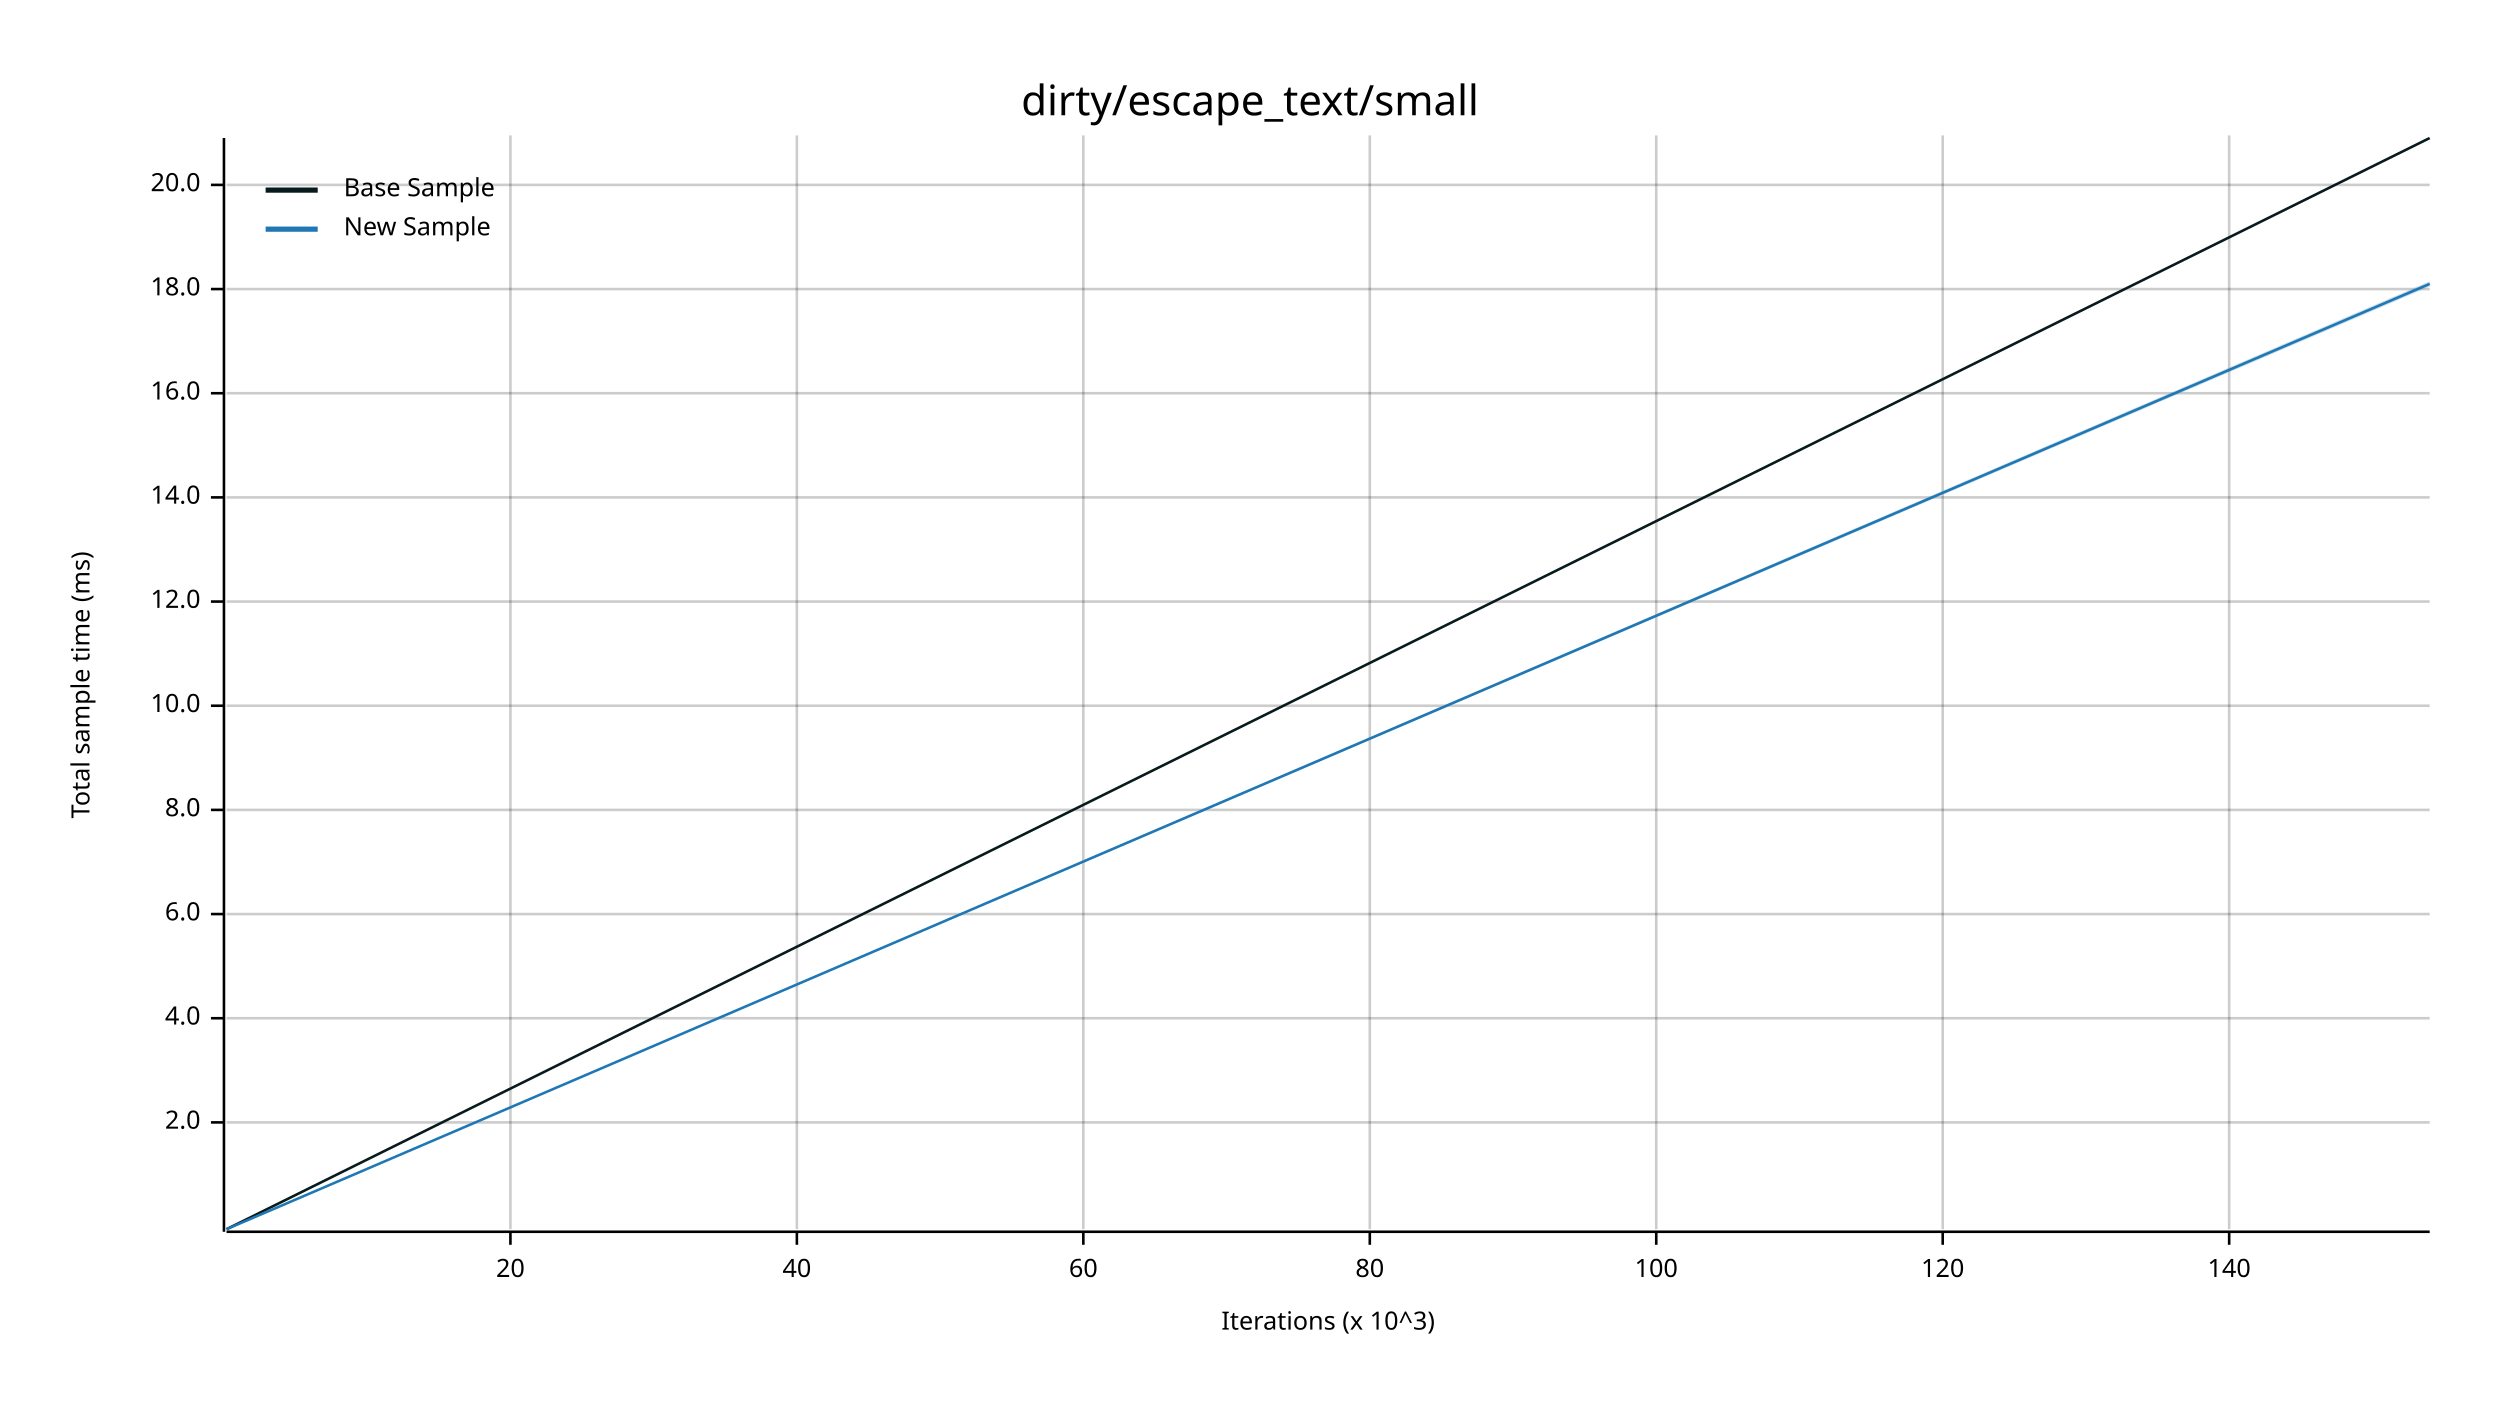
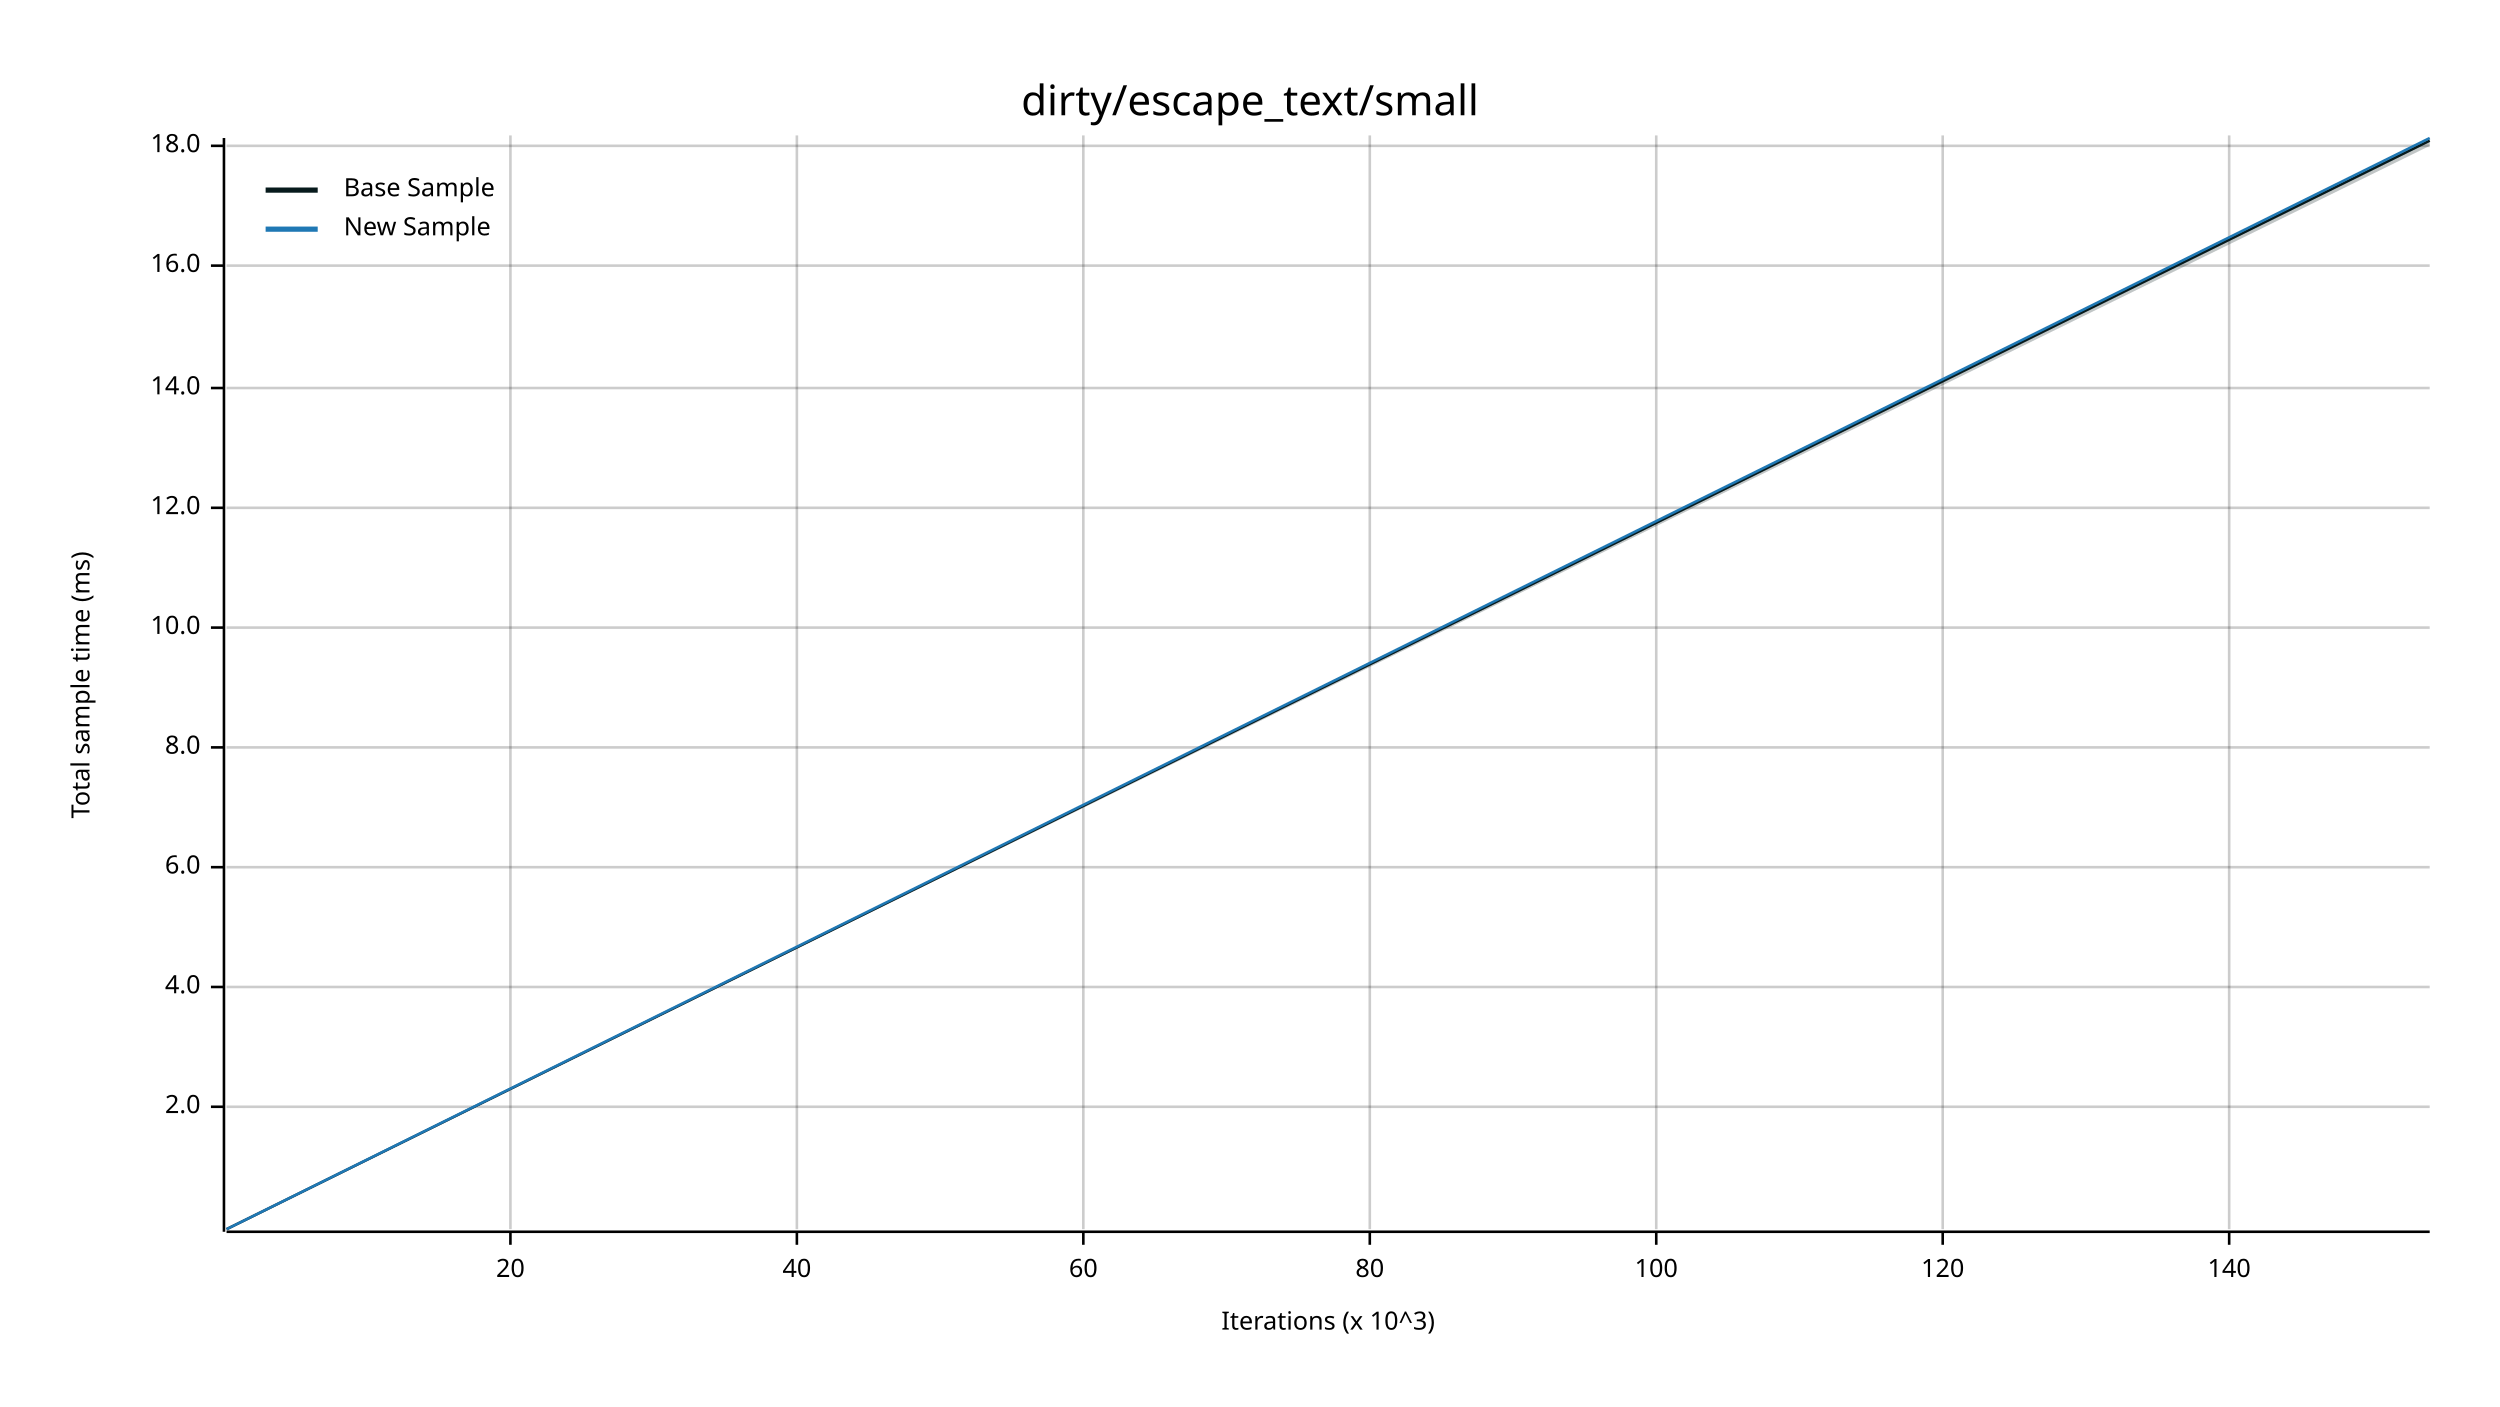
<svg xmlns="http://www.w3.org/2000/svg" width="960" height="540" viewBox="0 0 960 540">
  <text x="480" y="32" dy="0.76em" text-anchor="middle" font-family="sans-serif" font-size="16.129" opacity="1" fill="#000000">
dirty/escape_text/small
</text>
  <text x="27" y="263" dy="0.76em" text-anchor="middle" font-family="sans-serif" font-size="9.677" opacity="1" fill="#000000" transform="rotate(270, 27, 263)">
Total sample time (ms)
</text>
  <text x="510" y="513" dy="-0.5ex" text-anchor="middle" font-family="sans-serif" font-size="9.677" opacity="1" fill="#000000">
Iterations (x 10^3)
</text>
  <line opacity="0.2" stroke="#000000" stroke-width="1" x1="196" y1="472" x2="196" y2="52" />
  <line opacity="0.2" stroke="#000000" stroke-width="1" x1="306" y1="472" x2="306" y2="52" />
  <line opacity="0.2" stroke="#000000" stroke-width="1" x1="416" y1="472" x2="416" y2="52" />
  <line opacity="0.2" stroke="#000000" stroke-width="1" x1="526" y1="472" x2="526" y2="52" />
  <line opacity="0.2" stroke="#000000" stroke-width="1" x1="636" y1="472" x2="636" y2="52" />
  <line opacity="0.2" stroke="#000000" stroke-width="1" x1="746" y1="472" x2="746" y2="52" />
  <line opacity="0.2" stroke="#000000" stroke-width="1" x1="856" y1="472" x2="856" y2="52" />
-   <line opacity="0.2" stroke="#000000" stroke-width="1" x1="87" y1="431" x2="933" y2="431" />
-   <line opacity="0.2" stroke="#000000" stroke-width="1" x1="87" y1="391" x2="933" y2="391" />
-   <line opacity="0.2" stroke="#000000" stroke-width="1" x1="87" y1="351" x2="933" y2="351" />
-   <line opacity="0.2" stroke="#000000" stroke-width="1" x1="87" y1="311" x2="933" y2="311" />
-   <line opacity="0.2" stroke="#000000" stroke-width="1" x1="87" y1="271" x2="933" y2="271" />
-   <line opacity="0.2" stroke="#000000" stroke-width="1" x1="87" y1="231" x2="933" y2="231" />
-   <line opacity="0.2" stroke="#000000" stroke-width="1" x1="87" y1="191" x2="933" y2="191" />
-   <line opacity="0.2" stroke="#000000" stroke-width="1" x1="87" y1="151" x2="933" y2="151" />
-   <line opacity="0.2" stroke="#000000" stroke-width="1" x1="87" y1="111" x2="933" y2="111" />
-   <line opacity="0.2" stroke="#000000" stroke-width="1" x1="87" y1="71" x2="933" y2="71" />
+   <line opacity="0.2" stroke="#000000" stroke-width="1" x1="87" y1="425" x2="933" y2="425" />
+   <line opacity="0.2" stroke="#000000" stroke-width="1" x1="87" y1="379" x2="933" y2="379" />
+   <line opacity="0.2" stroke="#000000" stroke-width="1" x1="87" y1="333" x2="933" y2="333" />
+   <line opacity="0.2" stroke="#000000" stroke-width="1" x1="87" y1="287" x2="933" y2="287" />
+   <line opacity="0.2" stroke="#000000" stroke-width="1" x1="87" y1="241" x2="933" y2="241" />
+   <line opacity="0.2" stroke="#000000" stroke-width="1" x1="87" y1="195" x2="933" y2="195" />
+   <line opacity="0.2" stroke="#000000" stroke-width="1" x1="87" y1="149" x2="933" y2="149" />
+   <line opacity="0.2" stroke="#000000" stroke-width="1" x1="87" y1="102" x2="933" y2="102" />
+   <line opacity="0.2" stroke="#000000" stroke-width="1" x1="87" y1="56" x2="933" y2="56" />
  <polyline fill="none" opacity="1" stroke="#000000" stroke-width="1" points="86,53 86,473 " />
-   <text x="77" y="431" dy="0.5ex" text-anchor="end" font-family="sans-serif" font-size="9.677" opacity="1" fill="#000000">
+   <text x="77" y="425" dy="0.5ex" text-anchor="end" font-family="sans-serif" font-size="9.677" opacity="1" fill="#000000">
2.0
</text>
-   <polyline fill="none" opacity="1" stroke="#000000" stroke-width="1" points="81,431 86,431 " />
-   <text x="77" y="391" dy="0.5ex" text-anchor="end" font-family="sans-serif" font-size="9.677" opacity="1" fill="#000000">
+   <polyline fill="none" opacity="1" stroke="#000000" stroke-width="1" points="81,425 86,425 " />
+   <text x="77" y="379" dy="0.5ex" text-anchor="end" font-family="sans-serif" font-size="9.677" opacity="1" fill="#000000">
4.0
</text>
-   <polyline fill="none" opacity="1" stroke="#000000" stroke-width="1" points="81,391 86,391 " />
-   <text x="77" y="351" dy="0.5ex" text-anchor="end" font-family="sans-serif" font-size="9.677" opacity="1" fill="#000000">
+   <polyline fill="none" opacity="1" stroke="#000000" stroke-width="1" points="81,379 86,379 " />
+   <text x="77" y="333" dy="0.5ex" text-anchor="end" font-family="sans-serif" font-size="9.677" opacity="1" fill="#000000">
6.0
</text>
-   <polyline fill="none" opacity="1" stroke="#000000" stroke-width="1" points="81,351 86,351 " />
-   <text x="77" y="311" dy="0.5ex" text-anchor="end" font-family="sans-serif" font-size="9.677" opacity="1" fill="#000000">
+   <polyline fill="none" opacity="1" stroke="#000000" stroke-width="1" points="81,333 86,333 " />
+   <text x="77" y="287" dy="0.5ex" text-anchor="end" font-family="sans-serif" font-size="9.677" opacity="1" fill="#000000">
8.0
</text>
-   <polyline fill="none" opacity="1" stroke="#000000" stroke-width="1" points="81,311 86,311 " />
-   <text x="77" y="271" dy="0.5ex" text-anchor="end" font-family="sans-serif" font-size="9.677" opacity="1" fill="#000000">
+   <polyline fill="none" opacity="1" stroke="#000000" stroke-width="1" points="81,287 86,287 " />
+   <text x="77" y="241" dy="0.5ex" text-anchor="end" font-family="sans-serif" font-size="9.677" opacity="1" fill="#000000">
10.0
</text>
-   <polyline fill="none" opacity="1" stroke="#000000" stroke-width="1" points="81,271 86,271 " />
-   <text x="77" y="231" dy="0.5ex" text-anchor="end" font-family="sans-serif" font-size="9.677" opacity="1" fill="#000000">
+   <polyline fill="none" opacity="1" stroke="#000000" stroke-width="1" points="81,241 86,241 " />
+   <text x="77" y="195" dy="0.5ex" text-anchor="end" font-family="sans-serif" font-size="9.677" opacity="1" fill="#000000">
12.0
</text>
-   <polyline fill="none" opacity="1" stroke="#000000" stroke-width="1" points="81,231 86,231 " />
-   <text x="77" y="191" dy="0.5ex" text-anchor="end" font-family="sans-serif" font-size="9.677" opacity="1" fill="#000000">
+   <polyline fill="none" opacity="1" stroke="#000000" stroke-width="1" points="81,195 86,195 " />
+   <text x="77" y="149" dy="0.5ex" text-anchor="end" font-family="sans-serif" font-size="9.677" opacity="1" fill="#000000">
14.0
</text>
-   <polyline fill="none" opacity="1" stroke="#000000" stroke-width="1" points="81,191 86,191 " />
-   <text x="77" y="151" dy="0.5ex" text-anchor="end" font-family="sans-serif" font-size="9.677" opacity="1" fill="#000000">
+   <polyline fill="none" opacity="1" stroke="#000000" stroke-width="1" points="81,149 86,149 " />
+   <text x="77" y="102" dy="0.5ex" text-anchor="end" font-family="sans-serif" font-size="9.677" opacity="1" fill="#000000">
16.0
</text>
-   <polyline fill="none" opacity="1" stroke="#000000" stroke-width="1" points="81,151 86,151 " />
-   <text x="77" y="111" dy="0.5ex" text-anchor="end" font-family="sans-serif" font-size="9.677" opacity="1" fill="#000000">
+   <polyline fill="none" opacity="1" stroke="#000000" stroke-width="1" points="81,102 86,102 " />
+   <text x="77" y="56" dy="0.5ex" text-anchor="end" font-family="sans-serif" font-size="9.677" opacity="1" fill="#000000">
18.0
</text>
-   <polyline fill="none" opacity="1" stroke="#000000" stroke-width="1" points="81,111 86,111 " />
-   <text x="77" y="71" dy="0.5ex" text-anchor="end" font-family="sans-serif" font-size="9.677" opacity="1" fill="#000000">
- 20.0
- </text>
-   <polyline fill="none" opacity="1" stroke="#000000" stroke-width="1" points="81,71 86,71 " />
+   <polyline fill="none" opacity="1" stroke="#000000" stroke-width="1" points="81,56 86,56 " />
  <polyline fill="none" opacity="1" stroke="#000000" stroke-width="1" points="87,473 933,473 " />
  <text x="196" y="483" dy="0.76em" text-anchor="middle" font-family="sans-serif" font-size="9.677" opacity="1" fill="#000000">
20
</text>
  <polyline fill="none" opacity="1" stroke="#000000" stroke-width="1" points="196,473 196,478 " />
  <text x="306" y="483" dy="0.76em" text-anchor="middle" font-family="sans-serif" font-size="9.677" opacity="1" fill="#000000">
40
</text>
  <polyline fill="none" opacity="1" stroke="#000000" stroke-width="1" points="306,473 306,478 " />
  <text x="416" y="483" dy="0.76em" text-anchor="middle" font-family="sans-serif" font-size="9.677" opacity="1" fill="#000000">
60
</text>
  <polyline fill="none" opacity="1" stroke="#000000" stroke-width="1" points="416,473 416,478 " />
  <text x="526" y="483" dy="0.76em" text-anchor="middle" font-family="sans-serif" font-size="9.677" opacity="1" fill="#000000">
80
</text>
  <polyline fill="none" opacity="1" stroke="#000000" stroke-width="1" points="526,473 526,478 " />
  <text x="636" y="483" dy="0.76em" text-anchor="middle" font-family="sans-serif" font-size="9.677" opacity="1" fill="#000000">
100
</text>
  <polyline fill="none" opacity="1" stroke="#000000" stroke-width="1" points="636,473 636,478 " />
  <text x="746" y="483" dy="0.76em" text-anchor="middle" font-family="sans-serif" font-size="9.677" opacity="1" fill="#000000">
120
</text>
  <polyline fill="none" opacity="1" stroke="#000000" stroke-width="1" points="746,473 746,478 " />
  <text x="856" y="483" dy="0.76em" text-anchor="middle" font-family="sans-serif" font-size="9.677" opacity="1" fill="#000000">
140
</text>
  <polyline fill="none" opacity="1" stroke="#000000" stroke-width="1" points="856,473 856,478 " />
-   <polyline fill="none" opacity="1" stroke="#071A1C" stroke-width="1" points="87,472 933,53 " />
-   <polygon opacity="0.25" fill="#071A1C" points="87,472 933,53 933,53 " />
-   <polyline fill="none" opacity="1" stroke="#1F78B4" stroke-width="1" points="87,472 933,109 " />
-   <polygon opacity="0.25" fill="#1F78B4" points="87,472 933,110 933,108 " />
+   <polyline fill="none" opacity="1" stroke="#071A1C" stroke-width="1" points="87,472 933,54 " />
+   <polygon opacity="0.25" fill="#071A1C" points="87,472 933,56 933,53 " />
+   <polyline fill="none" opacity="1" stroke="#1F78B4" stroke-width="1" points="87,472 933,53 " />
+   <polygon opacity="0.25" fill="#1F78B4" points="87,472 933,53 933,53 " />
  <text x="132" y="68" dy="0.76em" text-anchor="start" font-family="sans-serif" font-size="9.677" opacity="1" fill="#000000">
Base Sample
</text>
  <text x="132" y="83" dy="0.76em" text-anchor="start" font-family="sans-serif" font-size="9.677" opacity="1" fill="#000000">
New Sample
</text>
  <polyline fill="none" opacity="1" stroke="#071A1C" stroke-width="2" points="102,73 122,73 " />
  <polyline fill="none" opacity="1" stroke="#1F78B4" stroke-width="2" points="102,88 122,88 " />
</svg>
